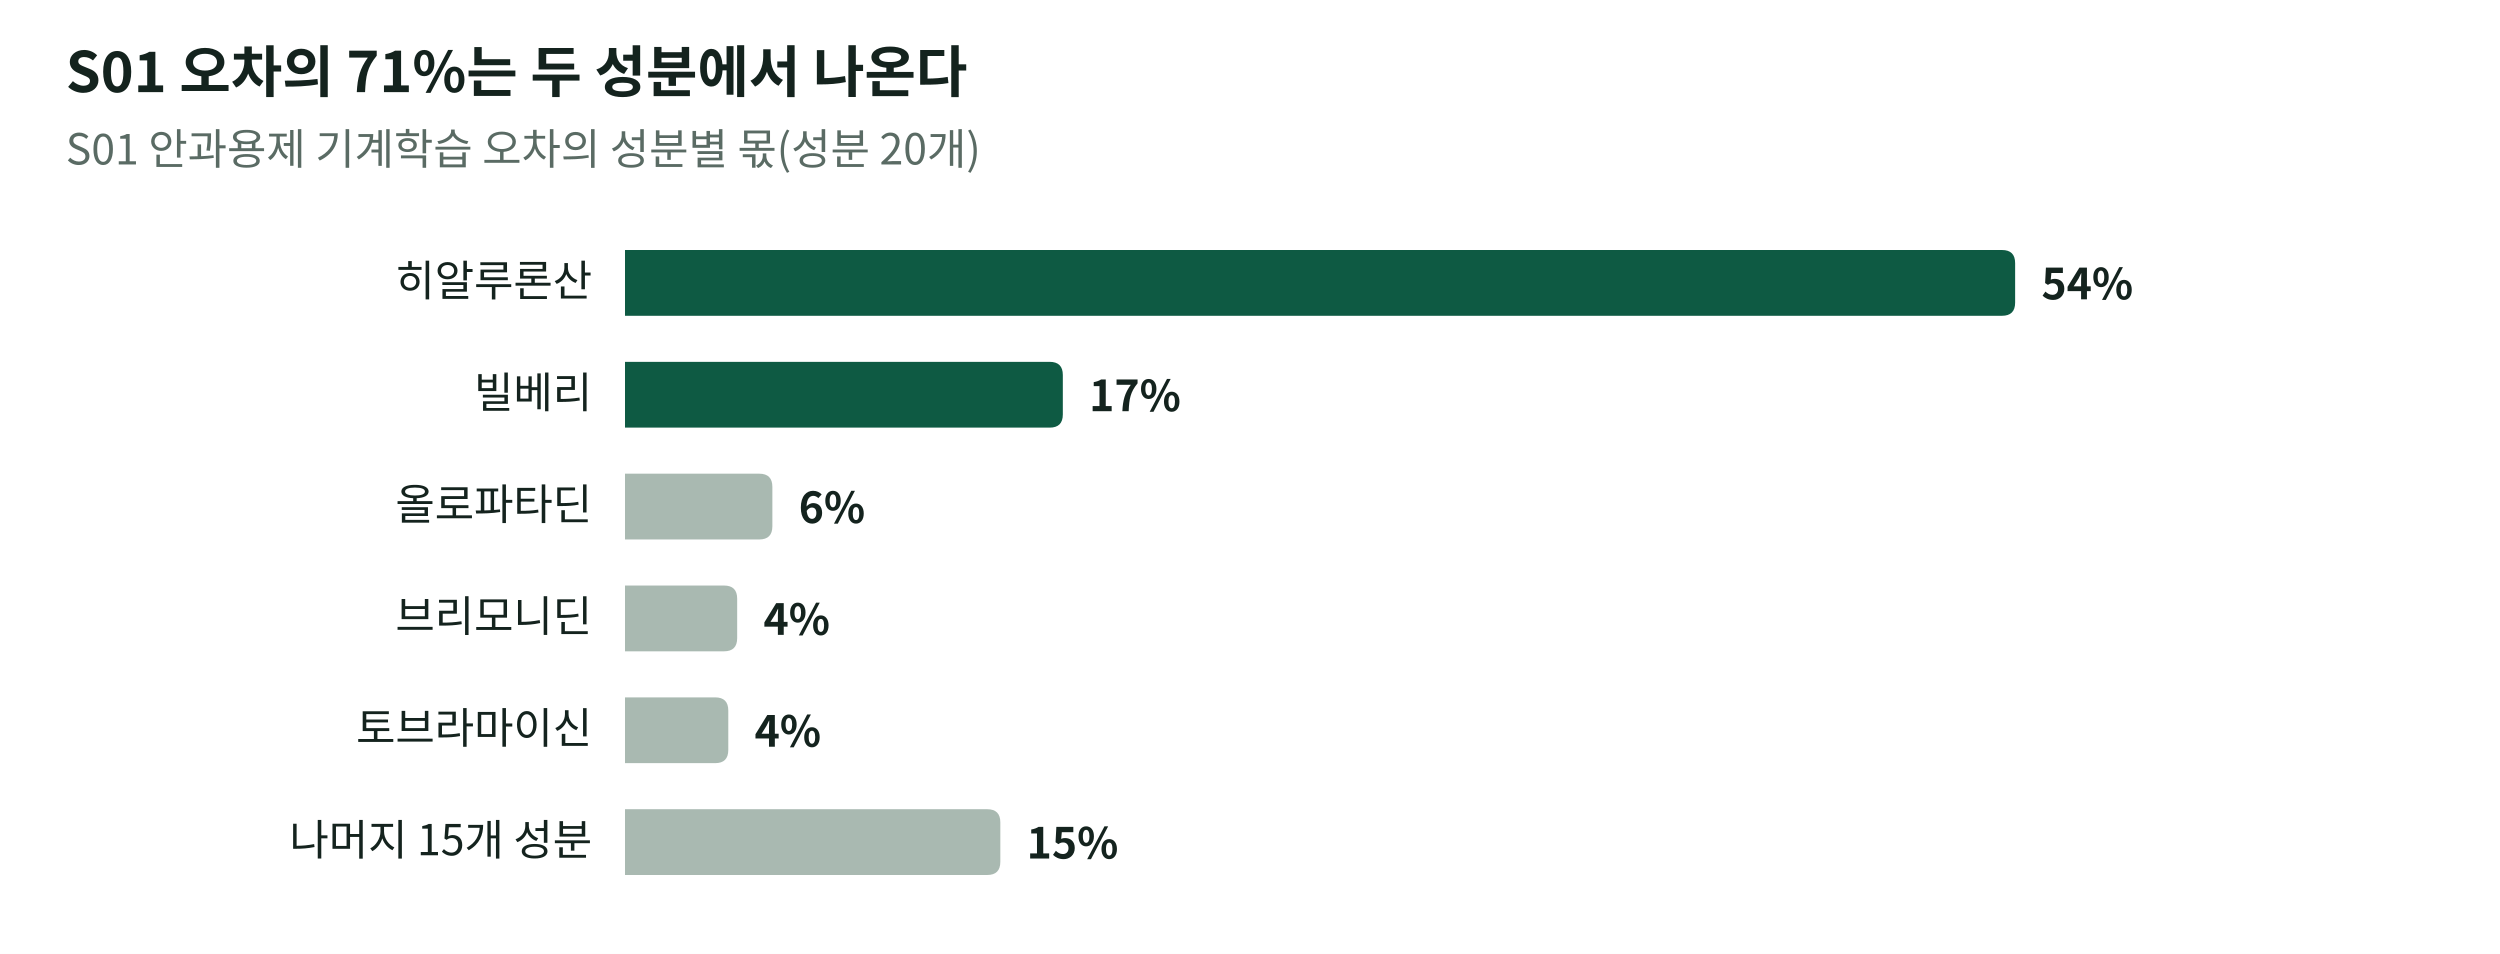
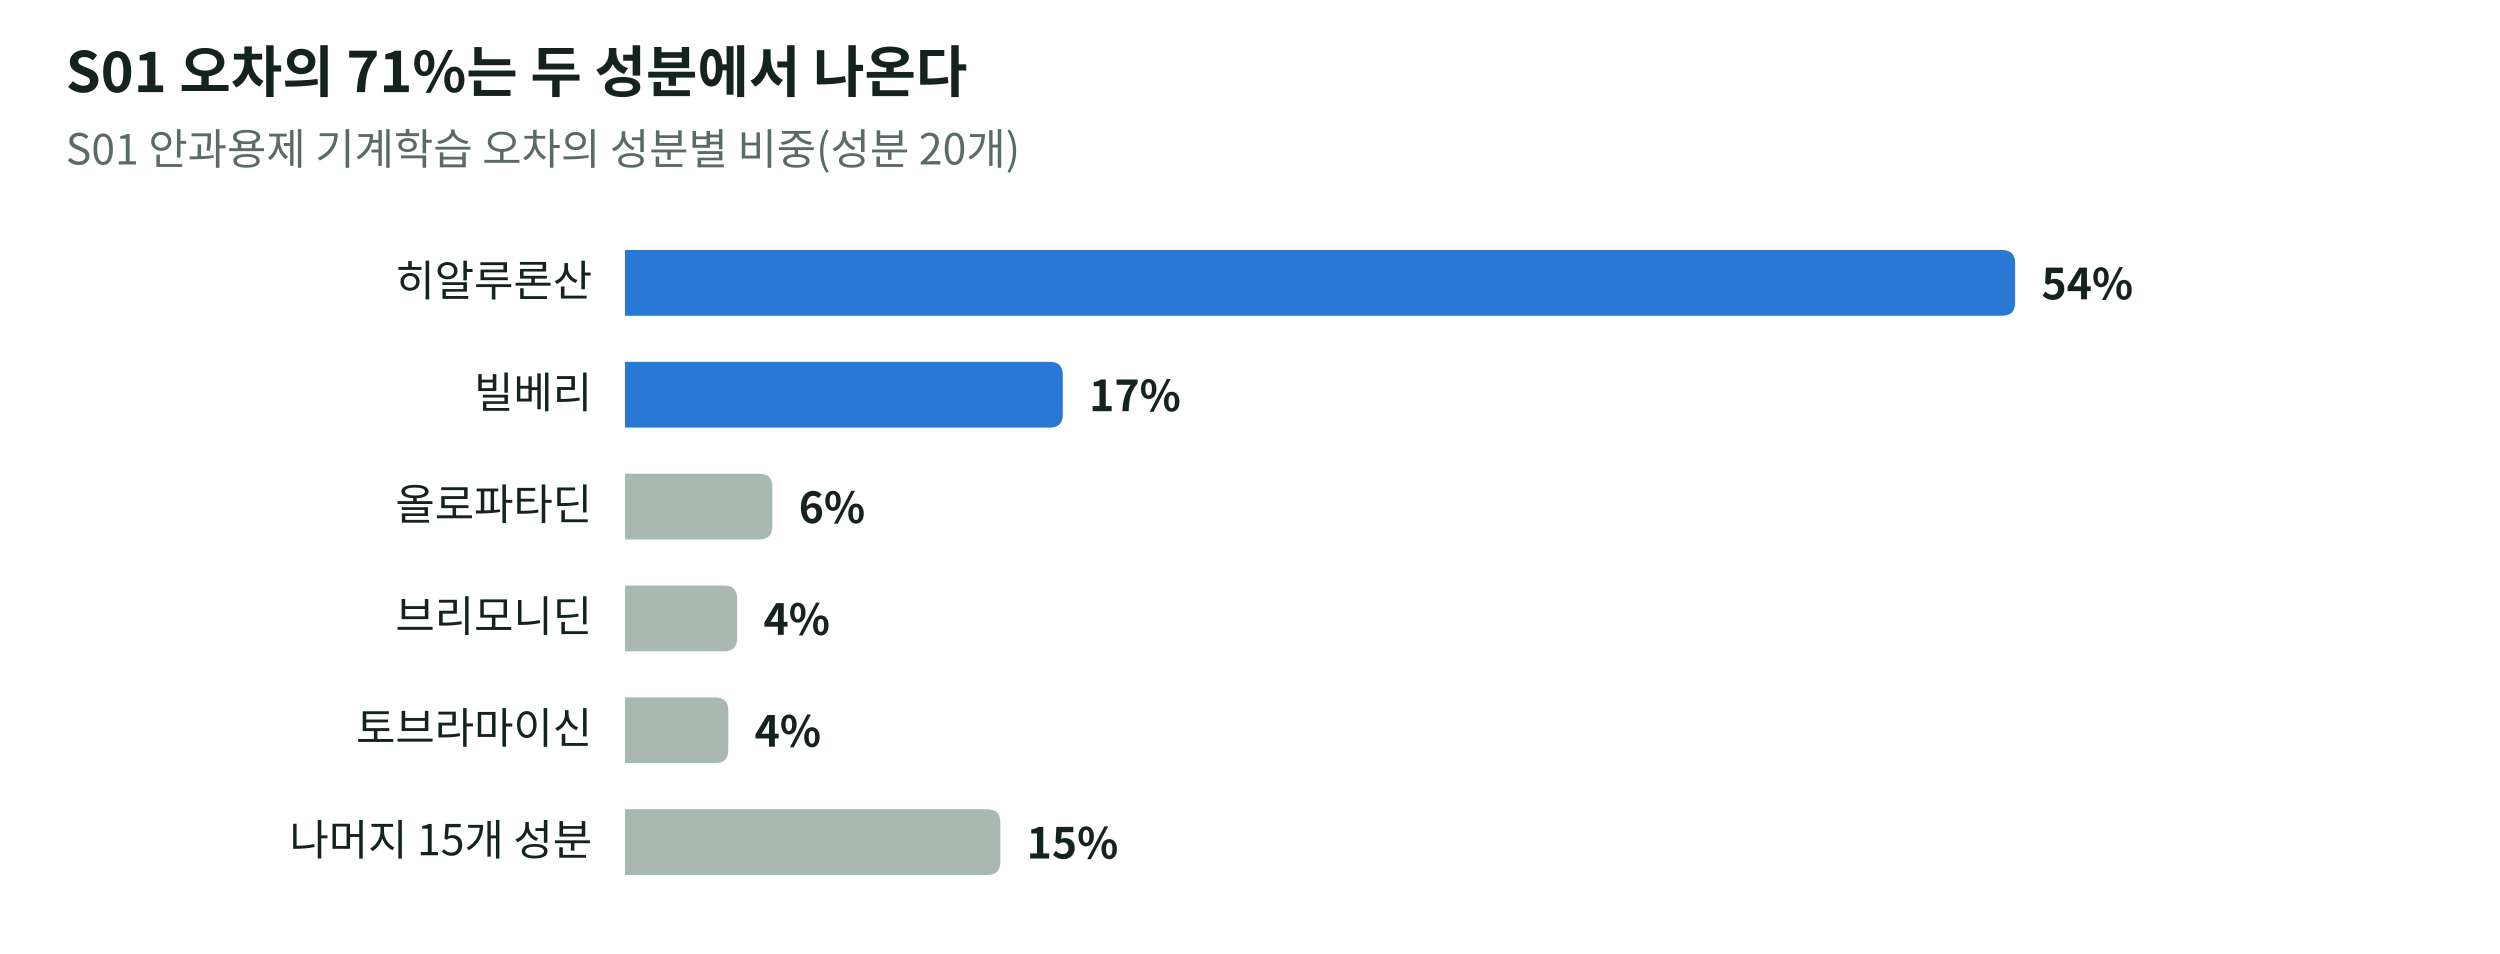
<svg xmlns="http://www.w3.org/2000/svg" viewBox="0 0 760 290" role="img" aria-label="S01 오차의 71%는 두 성분에서 나온다" font-family="Pretendard, 'Noto Sans CJK KR', 'Apple SD Gothic Neo', sans-serif">
  <rect width="760" height="290" fill="#ffffff" />
  <text x="20.0" y="28.0" font-size="17" fill="#14231E" text-anchor="start" font-weight="700">S01 오차의 71%는 두 성분에서 나온다</text>
-   <text x="20.0" y="50.0" font-size="13" fill="#5A6B64" text-anchor="start" font-weight="400">S01 안과용제 기계학습 오차의 성분별 몫(성분 20개)</text>
+   <text x="20.0" y="50.0" font-size="13" fill="#5A6B64" text-anchor="start" font-weight="400">S01 안과용제 기계학습 오차의 성분별 비중(성분 20개)</text>
  <text x="180.0" y="90.0" font-size="13" fill="#14231E" text-anchor="end" font-weight="400">히알루론산</text>
-   <path d="M190.0 76.0h418.6q4 0 4 4v12q0 4 -4 4h-418.6z" fill="#0E5A43" />
+   <path d="M190.0 76.0h418.6q4 0 4 4v12q0 4 -4 4h-418.6z" fill="#2a78d6" />
  <text x="620.6" y="91.0" font-size="13" fill="#14231E" text-anchor="start" font-weight="600">54%</text>
  <text x="180.0" y="124.0" font-size="13" fill="#14231E" text-anchor="end" font-weight="400">빌베리</text>
-   <path d="M190.0 110.0h129.1q4 0 4 4v12q0 4 -4 4h-129.1z" fill="#0E5A43" />
+   <path d="M190.0 110.0h129.1q4 0 4 4v12q0 4 -4 4h-129.1z" fill="#2a78d6" />
  <text x="331.1" y="125.0" font-size="13" fill="#14231E" text-anchor="start" font-weight="600">17%</text>
  <text x="180.0" y="158.0" font-size="13" fill="#14231E" text-anchor="end" font-weight="400">올로파타딘</text>
  <path d="M190.0 144.0h40.8q4 0 4 4v12q0 4 -4 4h-40.8z" fill="#A9B9B1" />
  <text x="242.8" y="159.0" font-size="13" fill="#14231E" text-anchor="start" font-weight="600">6%</text>
  <text x="180.0" y="192.0" font-size="13" fill="#14231E" text-anchor="end" font-weight="400">브리모니딘</text>
  <path d="M190.0 178.0h30.1q4 0 4 4v12q0 4 -4 4h-30.1z" fill="#A9B9B1" />
  <text x="232.1" y="193.0" font-size="13" fill="#14231E" text-anchor="start" font-weight="600">4%</text>
  <text x="180.0" y="226.0" font-size="13" fill="#14231E" text-anchor="end" font-weight="400">토브라마이신</text>
  <path d="M190.0 212.0h27.4q4 0 4 4v12q0 4 -4 4h-27.4z" fill="#A9B9B1" />
  <text x="229.4" y="227.0" font-size="13" fill="#14231E" text-anchor="start" font-weight="600">4%</text>
  <text x="180.0" y="260.0" font-size="13" fill="#14231E" text-anchor="end" font-weight="400">나머지 15개 성분</text>
  <path d="M190.0 246.0h110.1q4 0 4 4v12q0 4 -4 4h-110.1z" fill="#A9B9B1" />
  <text x="312.1" y="261.0" font-size="13" fill="#14231E" text-anchor="start" font-weight="600">15%</text>
</svg>
